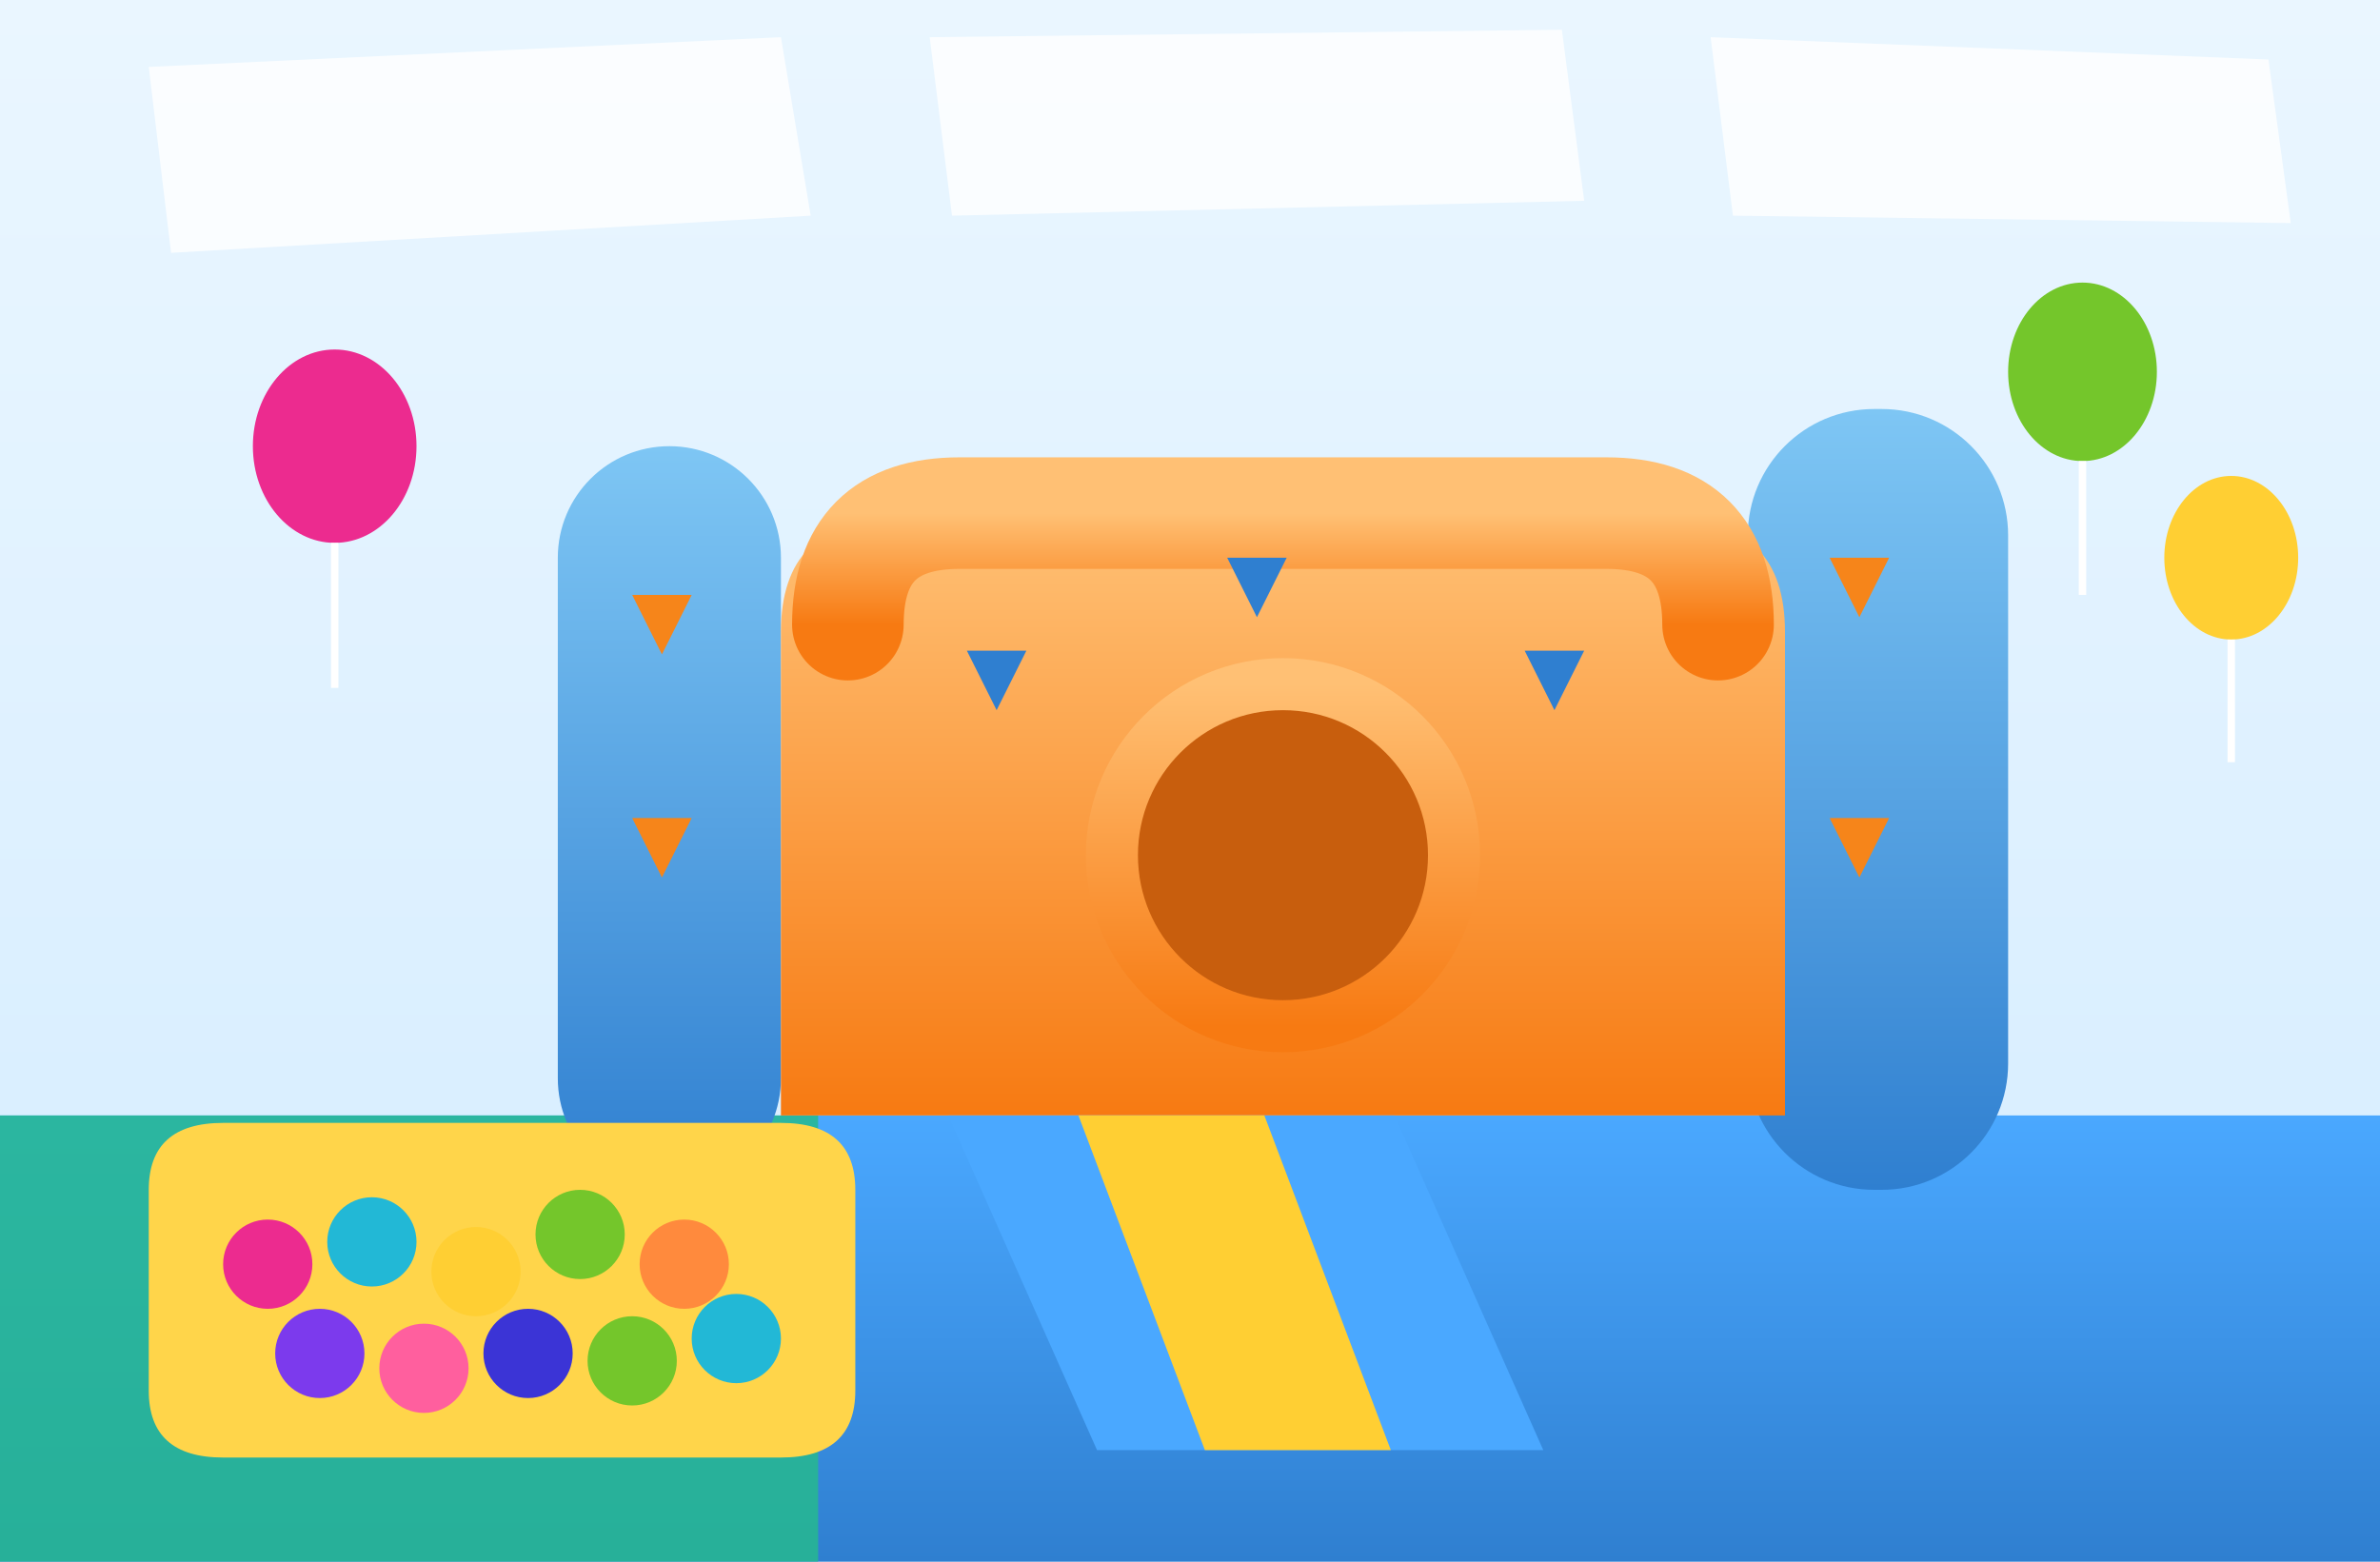
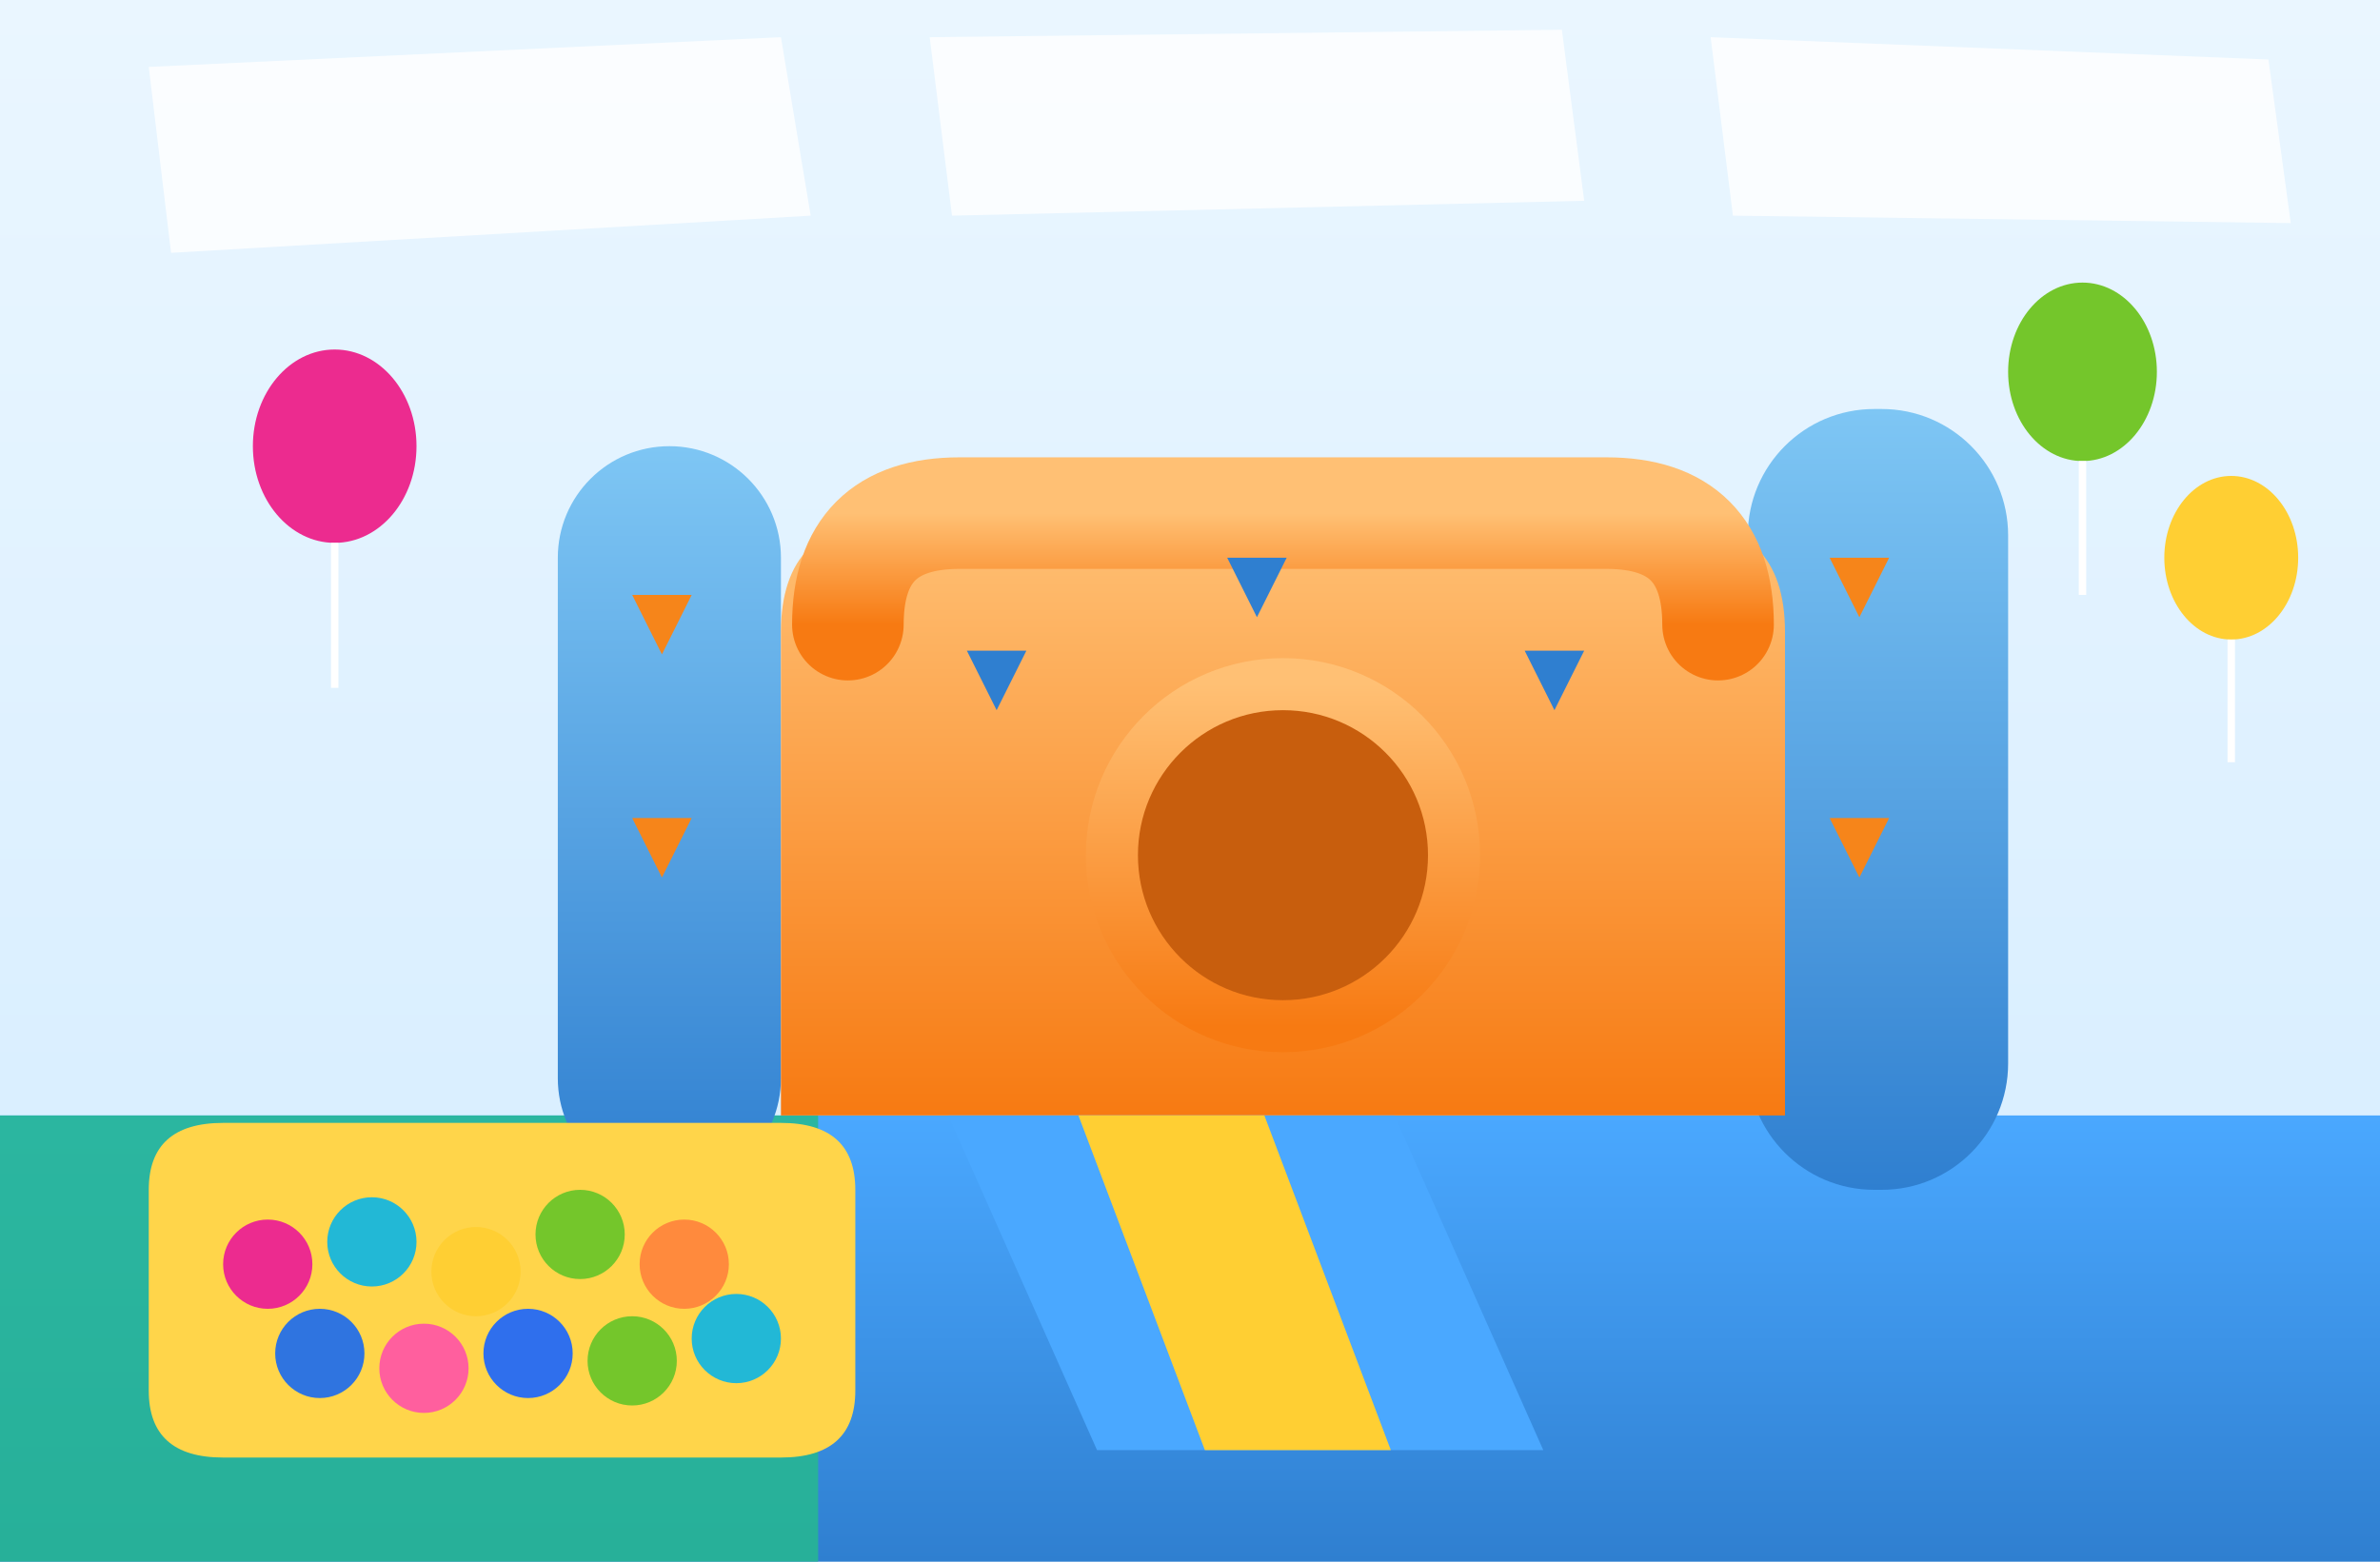
<svg xmlns="http://www.w3.org/2000/svg" viewBox="0 0 640 420" role="img" aria-label="Parque indoor com castelo insuflável e trampolins">
  <defs>
    <linearGradient id="wallN" x1="0" y1="0" x2="0" y2="1">
      <stop offset="0" stop-color="#eaf6ff" />
      <stop offset="1" stop-color="#d3ecff" />
    </linearGradient>
    <linearGradient id="floorN" x1="0" y1="0" x2="0" y2="1">
      <stop offset="0" stop-color="#4aa8ff" />
      <stop offset="1" stop-color="#2f7fd0" />
    </linearGradient>
    <linearGradient id="castleO" x1="0" y1="0" x2="0" y2="1">
      <stop offset="0" stop-color="#ffc074" />
      <stop offset="1" stop-color="#f77a12" />
    </linearGradient>
    <linearGradient id="castleB" x1="0" y1="0" x2="0" y2="1">
      <stop offset="0" stop-color="#7ec6f4" />
      <stop offset="1" stop-color="#2f7fd0" />
    </linearGradient>
  </defs>
  <rect width="640" height="420" fill="url(#wallN)" />
  <g fill="#ffffff" opacity=".8">
    <polygon points="40,18 210,10 218,58 46,68" />
    <polygon points="250,10 420,8 426,54 256,58" />
    <polygon points="460,10 610,16 616,60 466,58" />
  </g>
  <rect x="0" y="300" width="640" height="120" fill="url(#floorN)" />
  <rect x="0" y="300" width="220" height="120" fill="#26b98f" opacity=".85" />
  <rect x="150" y="120" width="60" height="200" rx="30" fill="url(#castleB)" />
  <rect x="470" y="110" width="70" height="210" rx="34" fill="url(#castleB)" />
  <path d="M210 300 V170 q0 -30 30 -30 h210 q30 0 30 30 V300 Z" fill="url(#castleO)" />
  <path d="M228 168 q0 -30 30 -30 h174 q30 0 30 30" fill="none" stroke="url(#castleO)" stroke-width="30" stroke-linecap="round" />
  <circle cx="345" cy="230" r="46" fill="#c85e0d" />
  <circle cx="345" cy="230" r="46" fill="none" stroke="url(#castleO)" stroke-width="14" />
  <path d="M255 300 h120 l40 90 h-120 Z" fill="#4aa8ff" />
  <path d="M290 300 h50 l34 90 h-50 Z" fill="#ffcf33" />
  <g fill="#2f7fd0">
    <polygon points="260,175 276,175 268,191" />
    <polygon points="410,175 426,175 418,191" />
    <polygon points="330,150 346,150 338,166" />
  </g>
  <g fill="#f6851a">
    <polygon points="170,160 186,160 178,176" />
    <polygon points="170,220 186,220 178,236" />
    <polygon points="492,150 508,150 500,166" />
    <polygon points="492,220 508,220 500,236" />
  </g>
  <g>
    <ellipse cx="90" cy="120" rx="22" ry="26" fill="#ec2b8f" />
    <line x1="90" y1="146" x2="90" y2="185" stroke="#fff" stroke-width="2" />
    <ellipse cx="560" cy="100" rx="20" ry="24" fill="#74c62b" />
    <line x1="560" y1="124" x2="560" y2="160" stroke="#fff" stroke-width="2" />
    <ellipse cx="600" cy="150" rx="18" ry="22" fill="#ffcf33" />
    <line x1="600" y1="172" x2="600" y2="205" stroke="#fff" stroke-width="2" />
  </g>
  <path d="M40 320 q0 -18 20 -18 h150 q20 0 20 18 v54 q0 18 -20 18 h-150 q-20 0 -20 -18 Z" fill="#ffd54a" />
  <g>
    <circle cx="72" cy="340" r="12" fill="#ec2b8f" />
    <circle cx="100" cy="334" r="12" fill="#22b8d6" />
    <circle cx="128" cy="342" r="12" fill="#ffcf33" />
    <circle cx="156" cy="332" r="12" fill="#74c62b" />
    <circle cx="184" cy="340" r="12" fill="#ff8a3d" />
-     <circle cx="86" cy="364" r="12" fill="#7c3aed" />
+     <circle cx="86" cy="364" r="12" fill="#2f74e0" />
    <circle cx="114" cy="368" r="12" fill="#ff5f9e" />
-     <circle cx="142" cy="364" r="12" fill="#3b34d6" />
+     <circle cx="142" cy="364" r="12" fill="#2f6fed" />
    <circle cx="170" cy="366" r="12" fill="#74c62b" />
    <circle cx="198" cy="360" r="12" fill="#22b8d6" />
  </g>
</svg>
